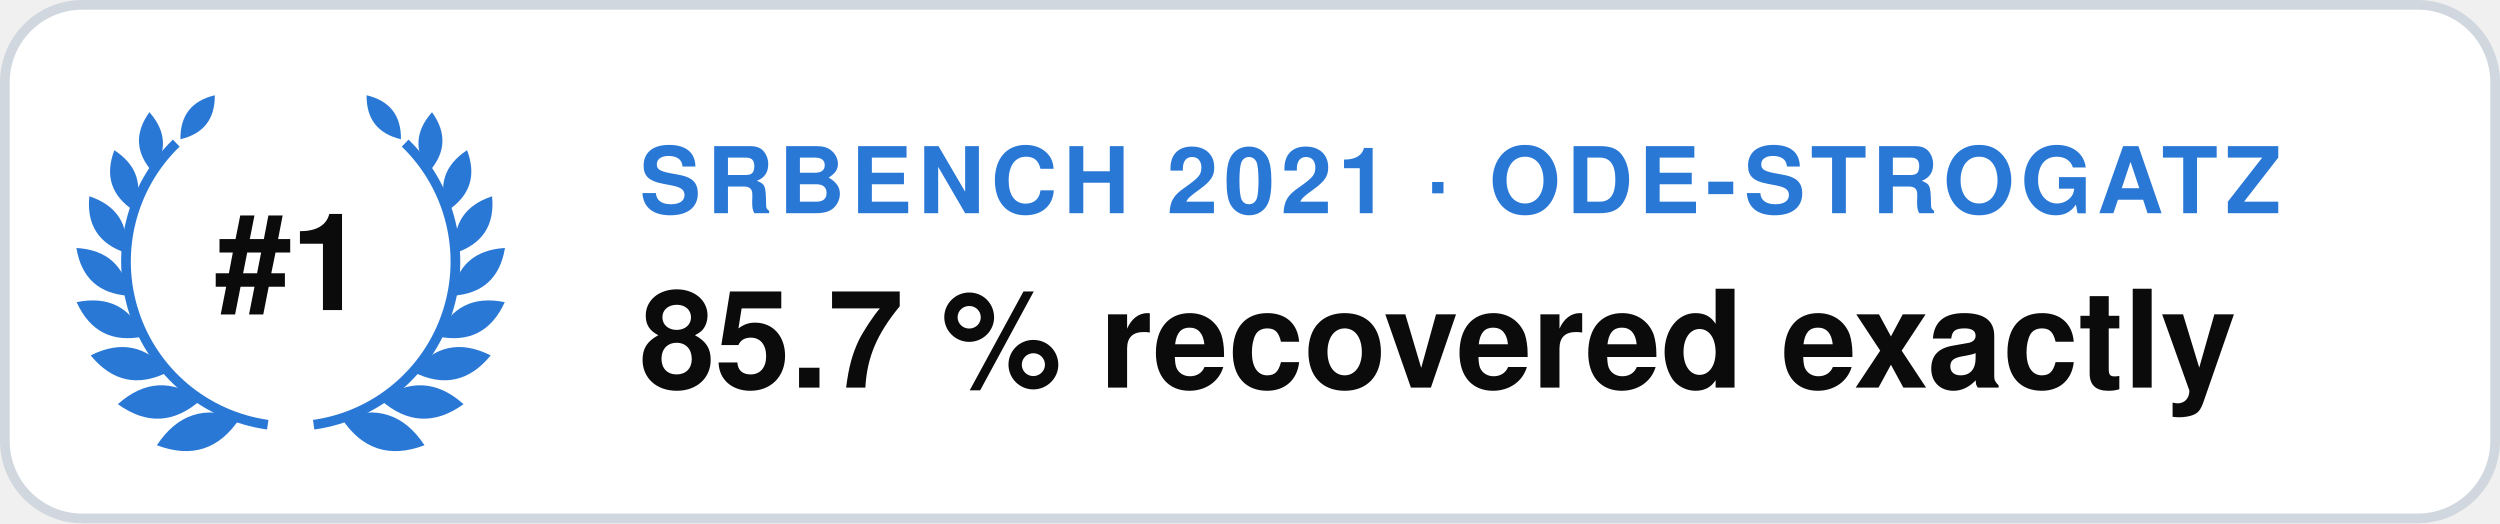
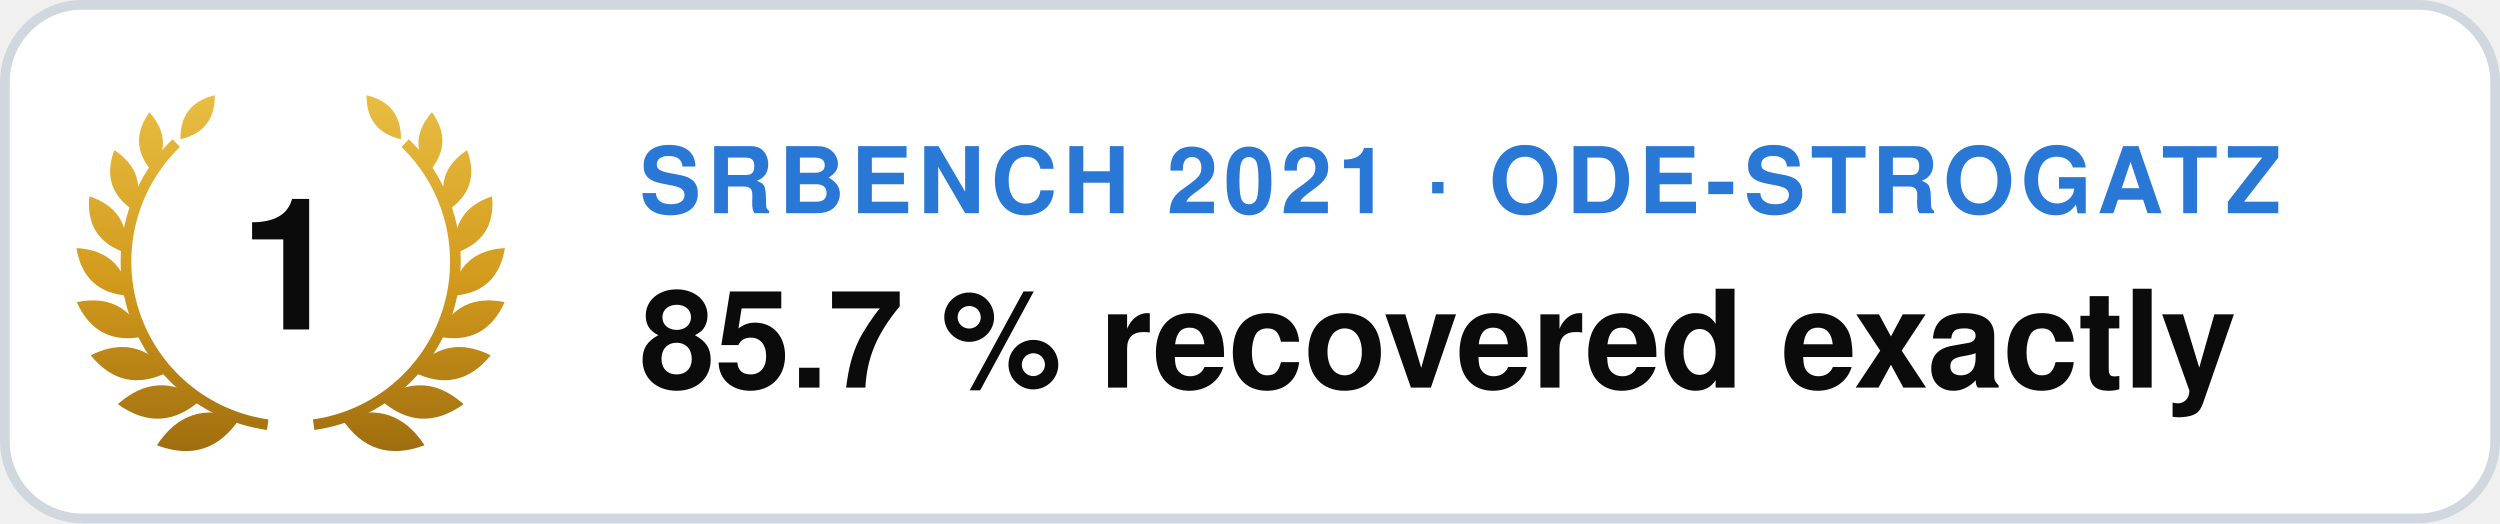
- <svg xmlns="http://www.w3.org/2000/svg" width="258" height="54" viewBox="0 0 258 54" role="img" aria-label="#1 SRBench 2021 · ODE-Strogatz: 85.7 % recovered exactly">
+ <svg xmlns="http://www.w3.org/2000/svg" width="258" height="54" viewBox="0 0 258 54" role="img" aria-label="1st place, SRBench 2021 · ODE-Strogatz: 85.7 % recovered exactly">
+   <defs>
+     <linearGradient id="gold" gradientUnits="userSpaceOnUse" x1="0" y1="6" x2="0" y2="48">
+       <stop offset="0" stop-color="#ecc54a" />
+       <stop offset="0.55" stop-color="#d29a1c" />
+       <stop offset="1" stop-color="#9c6a0e" />
+     </linearGradient>
+     <linearGradient id="gold-dark" gradientUnits="userSpaceOnUse" x1="0" y1="6" x2="0" y2="48">
+       <stop offset="0" stop-color="#ffe08a" />
+       <stop offset="0.55" stop-color="#e8b53a" />
+       <stop offset="1" stop-color="#c08a1e" />
+     </linearGradient>
+   </defs>
  <style>
-   .bg { fill: #ffffff; stroke: #d0d7de; } .leaf { fill: #2a78d6; } .stem { fill: none; stroke: #2a78d6; stroke-width: 1; }
+   .bg { fill: #ffffff; stroke: #d0d7de; } .leaf { fill: url(#gold); } .stem { fill: none; stroke: url(#gold); stroke-width: 1.1; }
  .place { fill: #0b0b0b; } .cap { fill: #2a78d6; } .res { fill: #0b0b0b; }
  @media (prefers-color-scheme: dark) {
-     .bg { fill: #161b22; stroke: #30363d; } .leaf { fill: #3987e5; } .stem { stroke: #3987e5; }
+     .bg { fill: #161b22; stroke: #30363d; } .leaf { fill: url(#gold-dark); } .stem { stroke: url(#gold-dark); }
    .place { fill: #f0efec; } .cap { fill: #3987e5; } .res { fill: #f0efec; }
  }
</style>
  <rect class="bg" x="0.5" y="0.5" width="257" height="53" rx="8" />
  <path class="stem" d="M32.37 43.83 A17 17 0 0 0 41.81 14.77" />
-   <path class="leaf" transform="translate(35.25 43.17) rotate(18.0)" d="M0 0 Q4.50 -3.60 9.00 0 Q4.50 3.60 0 0Z" />
-   <path class="leaf" transform="translate(39.26 41.26) rotate(3.0)" d="M0 0 Q4.30 -3.44 8.59 0 Q4.30 3.44 0 0Z" />
-   <path class="leaf" transform="translate(42.63 38.38) rotate(-12.0)" d="M0 0 Q4.09 -3.28 8.19 0 Q4.09 3.28 0 0Z" />
-   <path class="leaf" transform="translate(45.15 34.72) rotate(-27.0)" d="M0 0 Q3.89 -3.11 7.79 0 Q3.89 3.11 0 0Z" />
-   <path class="leaf" transform="translate(46.63 30.53) rotate(-42.0)" d="M0 0 Q3.69 -2.95 7.38 0 Q3.69 2.95 0 0Z" />
-   <path class="leaf" transform="translate(46.98 26.11) rotate(-57.0)" d="M0 0 Q3.49 -2.79 6.98 0 Q3.49 2.79 0 0Z" />
-   <path class="leaf" transform="translate(46.17 21.75) rotate(-72.0)" d="M0 0 Q3.29 -2.63 6.57 0 Q3.29 2.63 0 0Z" />
-   <path class="leaf" transform="translate(44.26 17.74) rotate(-87.0)" d="M0 0 Q3.08 -2.47 6.17 0 Q3.08 2.47 0 0Z" />
-   <path class="leaf" transform="translate(41.38 14.37) rotate(-128.0)" d="M0 0 Q2.88 -2.30 5.76 0 Q2.88 2.30 0 0Z" />
+   <path class="leaf" d="M35.25 43.17 Q38.42 47.98 43.81 45.95 Q40.65 41.13 35.25 43.17Z" />
+   <path class="leaf" d="M39.26 41.26 Q43.37 44.92 47.84 41.71 Q43.73 38.05 39.26 41.26Z" />
+   <path class="leaf" d="M42.63 38.38 Q47.32 40.73 50.64 36.67 Q45.96 34.32 42.63 38.38Z" />
+   <path class="leaf" d="M45.15 34.72 Q50.03 35.73 52.08 31.18 Q47.20 30.18 45.15 34.72Z" />
+   <path class="leaf" d="M46.63 30.53 Q51.35 30.26 52.11 25.60 Q47.40 25.87 46.63 30.53Z" />
+   <path class="leaf" d="M46.98 26.11 Q51.22 24.70 50.78 20.26 Q46.54 21.67 46.98 26.11Z" />
+   <path class="leaf" d="M46.17 21.75 Q49.68 19.43 48.20 15.50 Q44.68 17.81 46.17 21.75Z" />
+   <path class="leaf" d="M44.26 17.74 Q46.88 14.79 44.58 11.58 Q41.96 14.53 44.26 17.74Z" />
+   <path class="leaf" d="M41.38 14.37 Q41.42 10.68 37.83 9.83 Q37.79 13.52 41.38 14.37Z" />
  <path class="stem" d="M27.63 43.83 A17 17 0 0 1 18.19 14.77" />
-   <path class="leaf" transform="translate(24.75 43.17) rotate(162.0)" d="M0 0 Q4.50 -3.60 9.00 0 Q4.50 3.60 0 0Z" />
-   <path class="leaf" transform="translate(20.74 41.26) rotate(177.0)" d="M0 0 Q4.30 -3.44 8.59 0 Q4.30 3.44 0 0Z" />
-   <path class="leaf" transform="translate(17.37 38.38) rotate(-168.0)" d="M0 0 Q4.09 -3.28 8.19 0 Q4.09 3.28 0 0Z" />
-   <path class="leaf" transform="translate(14.85 34.72) rotate(-153.0)" d="M0 0 Q3.89 -3.11 7.79 0 Q3.89 3.11 0 0Z" />
-   <path class="leaf" transform="translate(13.37 30.53) rotate(-138.0)" d="M0 0 Q3.69 -2.95 7.38 0 Q3.69 2.95 0 0Z" />
-   <path class="leaf" transform="translate(13.02 26.11) rotate(-123.0)" d="M0 0 Q3.49 -2.79 6.98 0 Q3.49 2.79 0 0Z" />
-   <path class="leaf" transform="translate(13.83 21.75) rotate(-108.0)" d="M0 0 Q3.29 -2.63 6.57 0 Q3.29 2.63 0 0Z" />
-   <path class="leaf" transform="translate(15.74 17.74) rotate(-93.0)" d="M0 0 Q3.08 -2.47 6.17 0 Q3.08 2.47 0 0Z" />
-   <path class="leaf" transform="translate(18.62 14.37) rotate(-52.0)" d="M0 0 Q2.88 -2.30 5.76 0 Q2.88 2.30 0 0Z" />
-   <text class="place" x="30" y="32" text-anchor="middle" font-family="system-ui, -apple-system, 'Segoe UI', Helvetica, Arial, sans-serif" font-size="14" font-weight="700">#1</text>
+   <path class="leaf" d="M24.75 43.17 Q19.35 41.13 16.19 45.95 Q21.58 47.98 24.75 43.17Z" />
+   <path class="leaf" d="M20.74 41.26 Q16.27 38.05 12.16 41.71 Q16.63 44.92 20.74 41.26Z" />
+   <path class="leaf" d="M17.37 38.38 Q14.04 34.32 9.36 36.67 Q12.68 40.73 17.37 38.38Z" />
+   <path class="leaf" d="M14.85 34.72 Q12.80 30.18 7.92 31.18 Q9.97 35.73 14.85 34.72Z" />
+   <path class="leaf" d="M13.37 30.53 Q12.60 25.87 7.89 25.60 Q8.65 30.26 13.37 30.53Z" />
+   <path class="leaf" d="M13.02 26.11 Q13.46 21.67 9.22 20.26 Q8.78 24.70 13.02 26.11Z" />
+   <path class="leaf" d="M13.83 21.75 Q15.32 17.81 11.80 15.50 Q10.32 19.43 13.83 21.75Z" />
+   <path class="leaf" d="M15.74 17.74 Q18.04 14.53 15.42 11.58 Q13.12 14.79 15.74 17.74Z" />
+   <path class="leaf" d="M18.62 14.37 Q22.21 13.52 22.17 9.83 Q18.58 10.68 18.62 14.37Z" />
+   <text class="place" x="30" y="34" text-anchor="middle" font-family="system-ui, -apple-system, 'Segoe UI', Helvetica, Arial, sans-serif" font-size="19" font-weight="700">1</text>
  <text class="cap" x="66" y="22" font-family="system-ui, -apple-system, 'Segoe UI', Helvetica, Arial, sans-serif" font-size="9.5" font-weight="600" letter-spacing="0.6">SRBENCH 2021 · ODE-STROGATZ</text>
  <text class="res" x="66" y="40" font-family="system-ui, -apple-system, 'Segoe UI', Helvetica, Arial, sans-serif" font-size="14" font-weight="700">85.7 % recovered exactly</text>
</svg>
